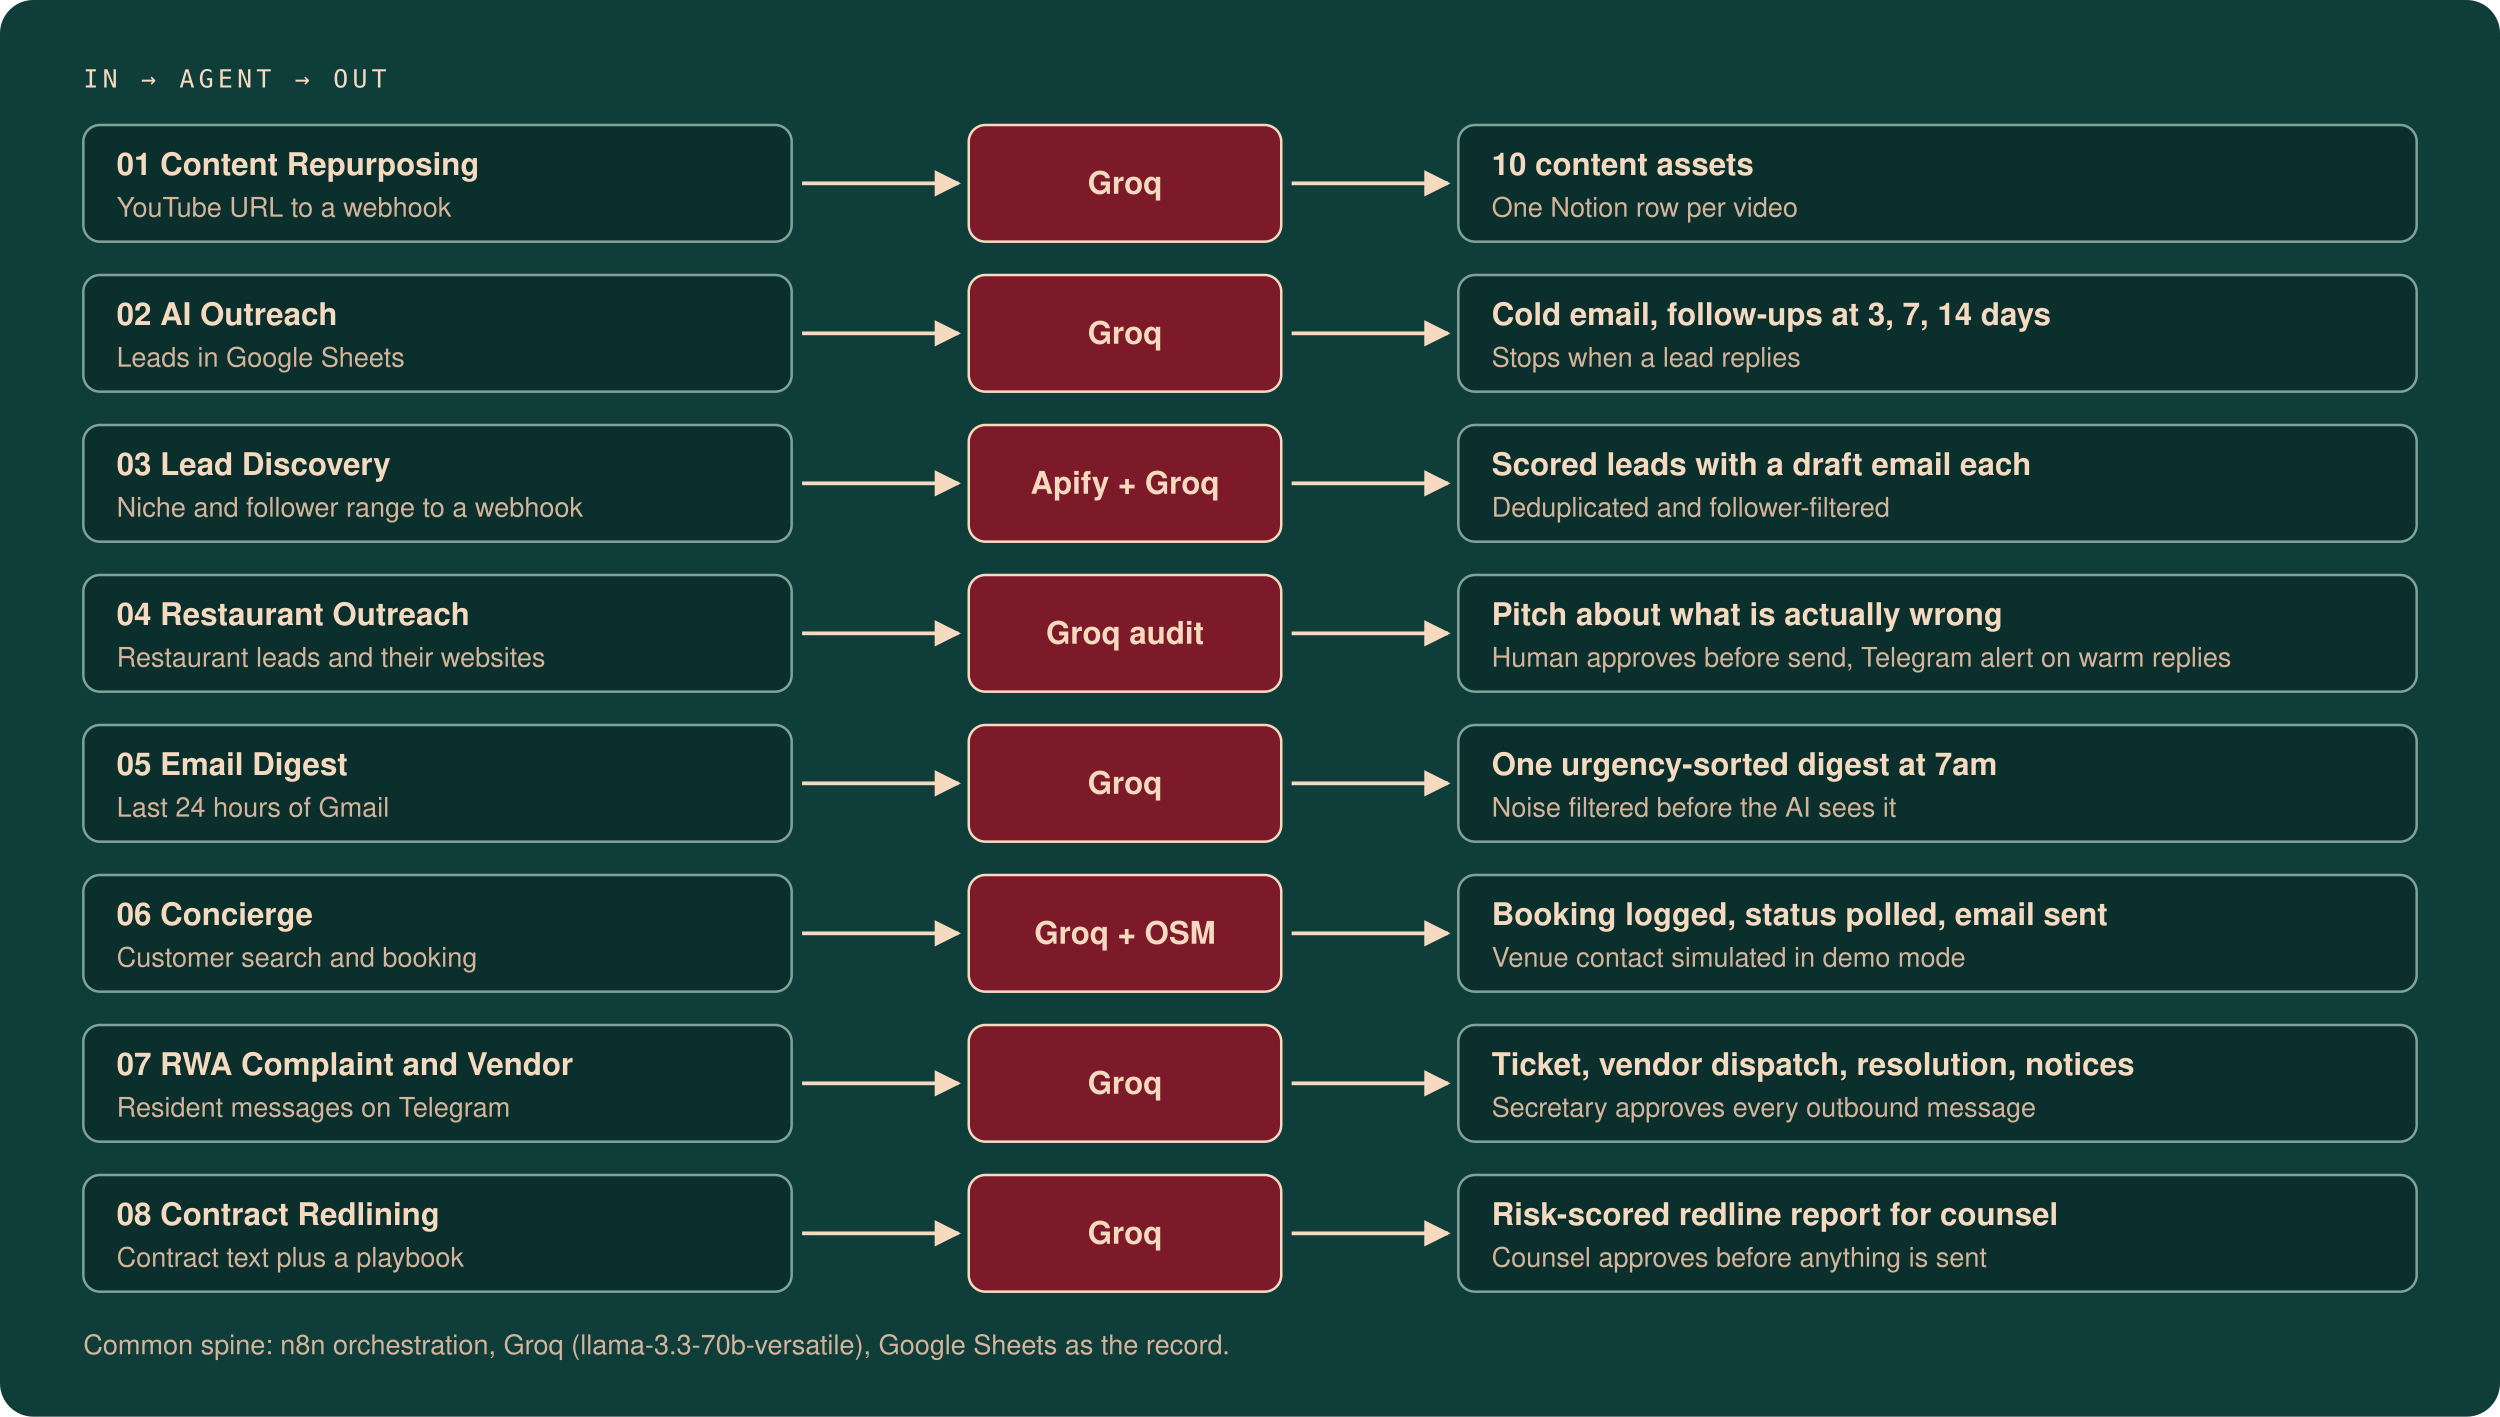
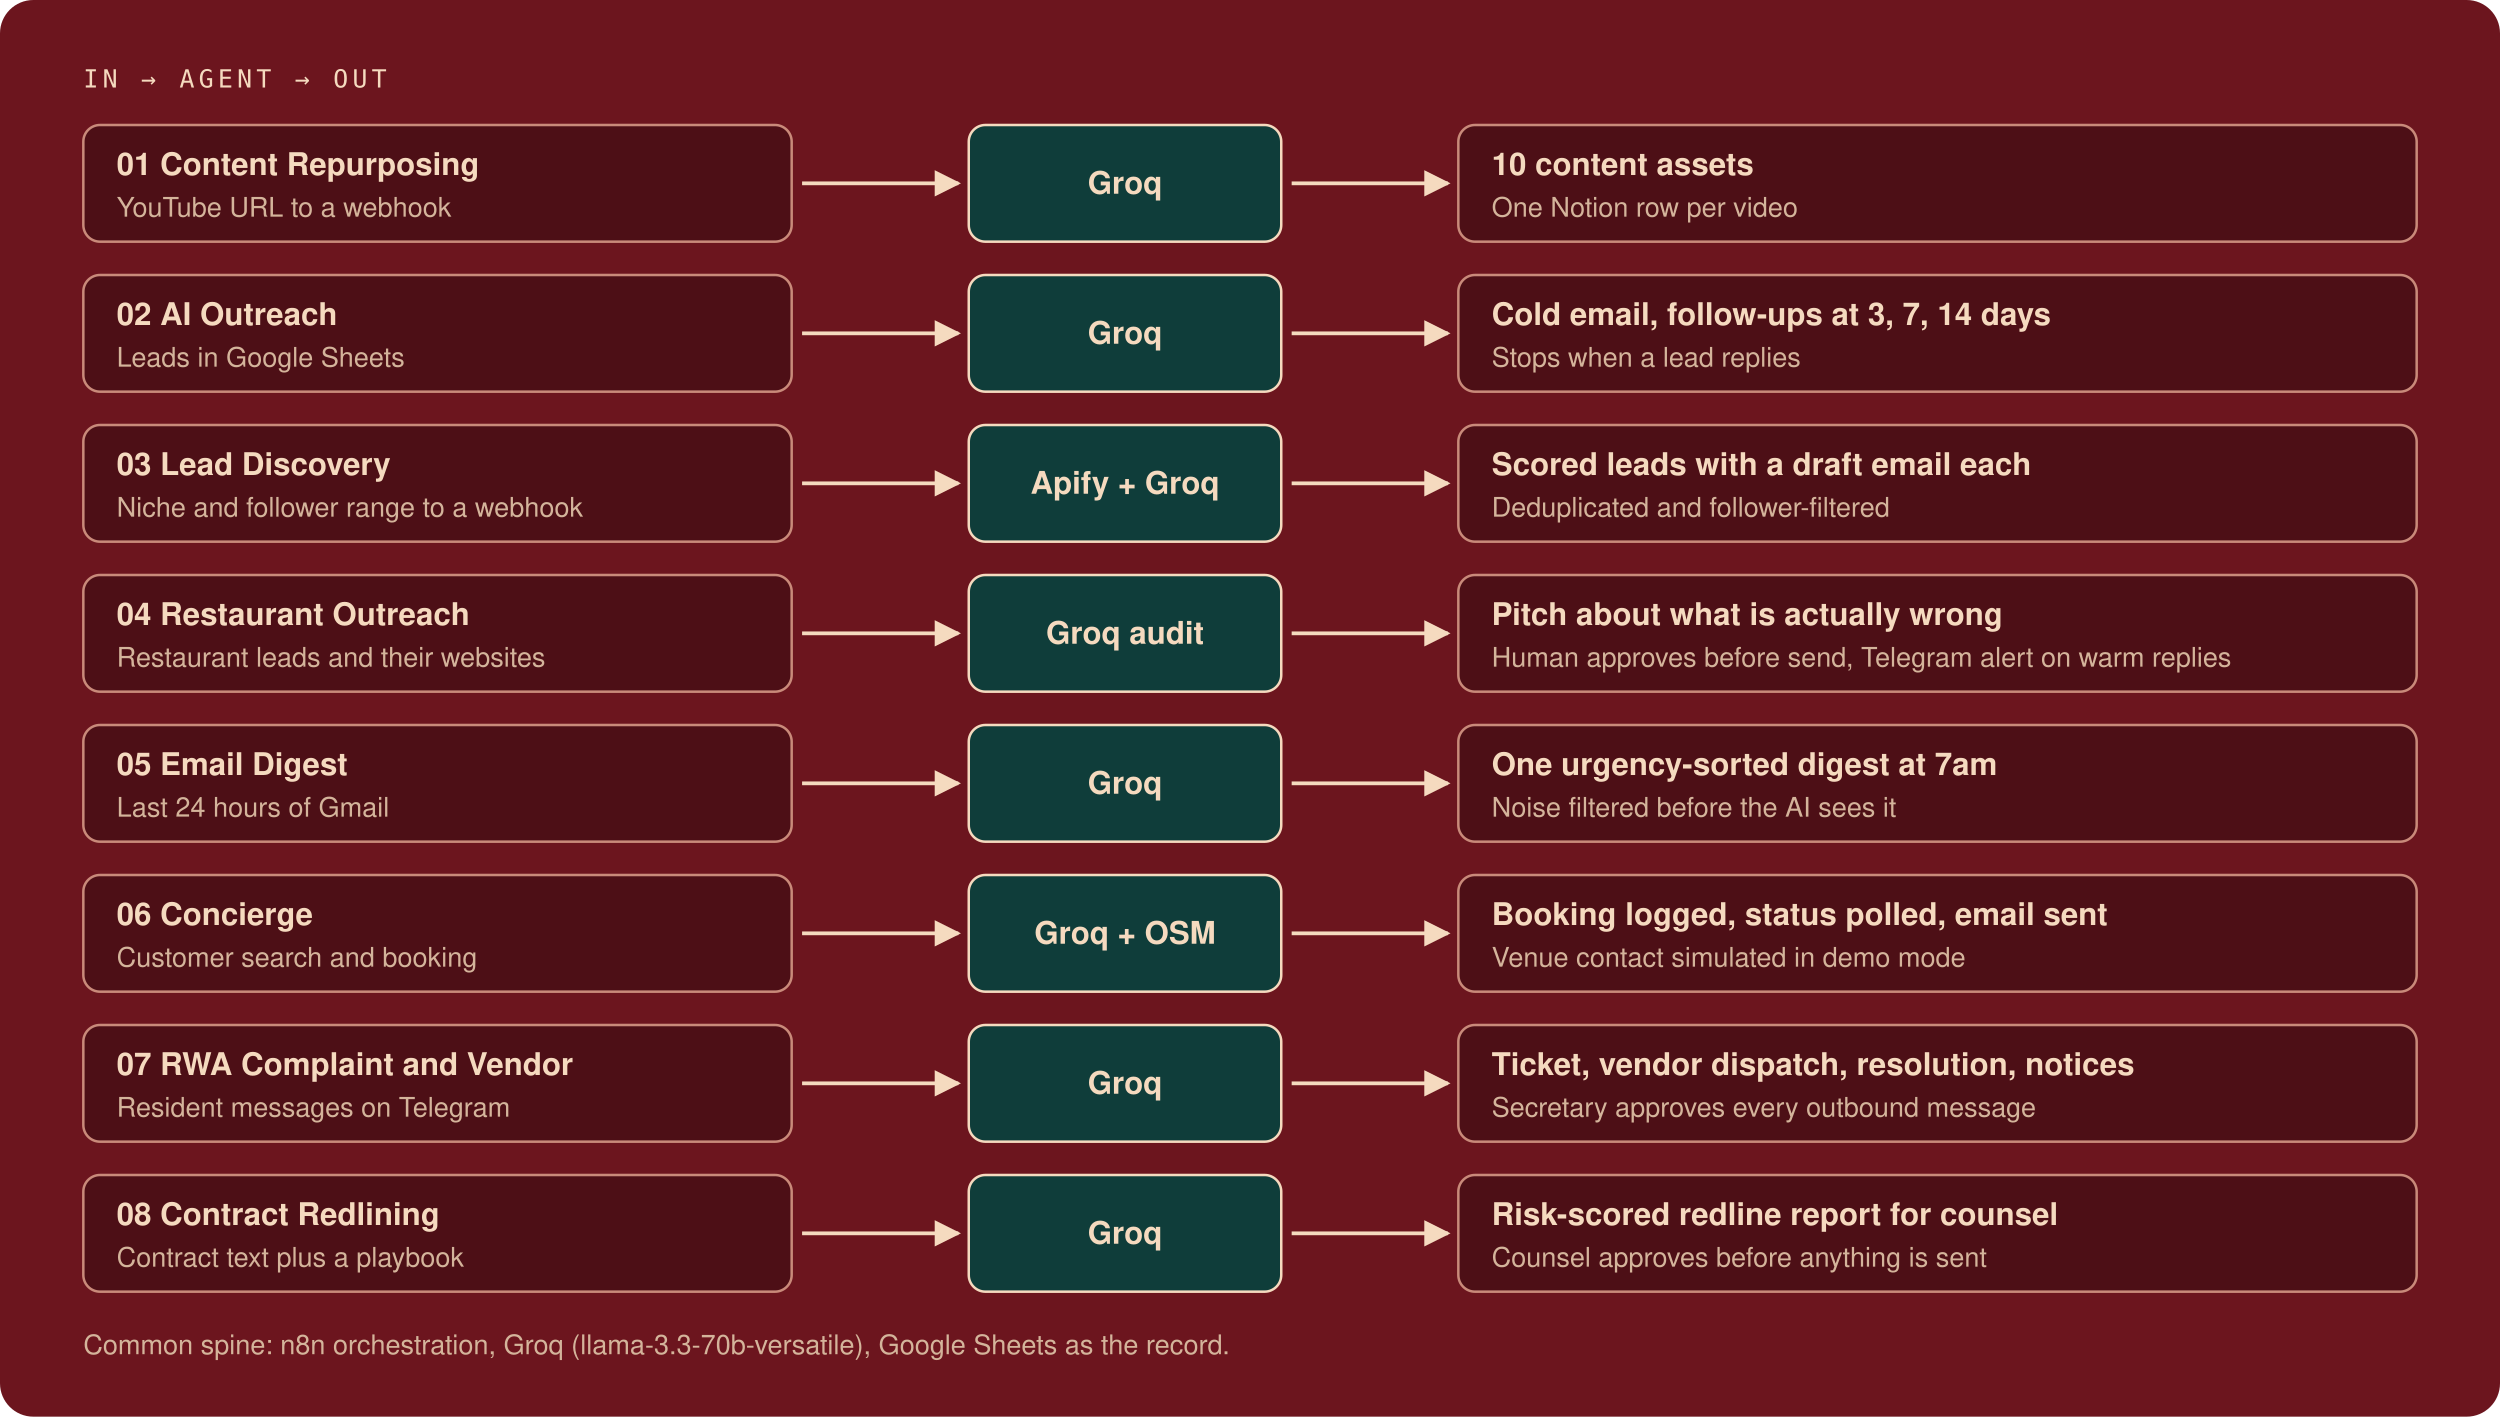
<svg xmlns="http://www.w3.org/2000/svg" viewBox="0 0 1200 680" width="1200" height="680" role="img" aria-label="What goes in and what comes out of each agent">
  <defs>
    <marker id="a" viewBox="0 0 10 10" refX="9" refY="5" markerWidth="7" markerHeight="7" orient="auto">
      <path d="M0 0L10 5L0 10z" fill="#F5DABF" />
    </marker>
    <style>
      .t{font-family:'Segoe UI',Helvetica,Arial,sans-serif;fill:#F5DABF;font-size:15px;font-weight:600}
      .s{font-family:'Segoe UI',Helvetica,Arial,sans-serif;fill:#d4b49b;font-size:13px}
      .n{font-family:'SF Mono',Menlo,Consolas,monospace;fill:#F5DABF;font-size:12px;letter-spacing:2px}
-       .b{fill:#0b2f2d;stroke:#7fa39a;stroke-width:1.2}
-       .h{fill:#7d1a29;stroke:#F5DABF;stroke-width:1.2}
+       .b{fill:#4d0f16;stroke:#c98a7a;stroke-width:1.2}
+       .h{fill:#0F3D3A;stroke:#F5DABF;stroke-width:1.2}
      .ar{stroke:#F5DABF;stroke-width:1.8;fill:none;marker-end:url(#a)}
    </style>
  </defs>
-   <rect width="1200" height="680" rx="16" fill="#0F3D3A" />
+   <rect width="1200" height="680" rx="16" fill="#6C151E" />
  <text x="40" y="42" class="n">IN  →  AGENT  →  OUT</text>
  <g transform="translate(40,60)">
    <rect x="0" y="0" width="340" height="56" rx="8" class="b" />
    <text x="16" y="24" class="t">01 Content Repurposing</text>
    <text x="16" y="44" class="s">YouTube URL to a webhook</text>
    <path d="M345 28H420" class="ar" />
    <rect x="425" y="0" width="150" height="56" rx="8" class="h" />
    <text x="500" y="33" text-anchor="middle" class="t">Groq</text>
    <path d="M580 28H655" class="ar" />
    <rect x="660" y="0" width="460" height="56" rx="8" class="b" />
    <text x="676" y="24" class="t">10 content assets</text>
    <text x="676" y="44" class="s">One Notion row per video</text>
    <rect x="0" y="72" width="340" height="56" rx="8" class="b" />
    <text x="16" y="96" class="t">02 AI Outreach</text>
    <text x="16" y="116" class="s">Leads in Google Sheets</text>
    <path d="M345 100H420" class="ar" />
    <rect x="425" y="72" width="150" height="56" rx="8" class="h" />
    <text x="500" y="105" text-anchor="middle" class="t">Groq</text>
    <path d="M580 100H655" class="ar" />
    <rect x="660" y="72" width="460" height="56" rx="8" class="b" />
    <text x="676" y="96" class="t">Cold email, follow-ups at 3, 7, 14 days</text>
    <text x="676" y="116" class="s">Stops when a lead replies</text>
    <rect x="0" y="144" width="340" height="56" rx="8" class="b" />
    <text x="16" y="168" class="t">03 Lead Discovery</text>
    <text x="16" y="188" class="s">Niche and follower range to a webhook</text>
    <path d="M345 172H420" class="ar" />
    <rect x="425" y="144" width="150" height="56" rx="8" class="h" />
    <text x="500" y="177" text-anchor="middle" class="t">Apify + Groq</text>
    <path d="M580 172H655" class="ar" />
    <rect x="660" y="144" width="460" height="56" rx="8" class="b" />
    <text x="676" y="168" class="t">Scored leads with a draft email each</text>
    <text x="676" y="188" class="s">Deduplicated and follower-filtered</text>
    <rect x="0" y="216" width="340" height="56" rx="8" class="b" />
    <text x="16" y="240" class="t">04 Restaurant Outreach</text>
    <text x="16" y="260" class="s">Restaurant leads and their websites</text>
    <path d="M345 244H420" class="ar" />
    <rect x="425" y="216" width="150" height="56" rx="8" class="h" />
    <text x="500" y="249" text-anchor="middle" class="t">Groq audit</text>
    <path d="M580 244H655" class="ar" />
    <rect x="660" y="216" width="460" height="56" rx="8" class="b" />
    <text x="676" y="240" class="t">Pitch about what is actually wrong</text>
    <text x="676" y="260" class="s">Human approves before send, Telegram alert on warm replies</text>
    <rect x="0" y="288" width="340" height="56" rx="8" class="b" />
    <text x="16" y="312" class="t">05 Email Digest</text>
    <text x="16" y="332" class="s">Last 24 hours of Gmail</text>
    <path d="M345 316H420" class="ar" />
    <rect x="425" y="288" width="150" height="56" rx="8" class="h" />
    <text x="500" y="321" text-anchor="middle" class="t">Groq</text>
    <path d="M580 316H655" class="ar" />
    <rect x="660" y="288" width="460" height="56" rx="8" class="b" />
    <text x="676" y="312" class="t">One urgency-sorted digest at 7am</text>
    <text x="676" y="332" class="s">Noise filtered before the AI sees it</text>
    <rect x="0" y="360" width="340" height="56" rx="8" class="b" />
    <text x="16" y="384" class="t">06 Concierge</text>
    <text x="16" y="404" class="s">Customer search and booking</text>
    <path d="M345 388H420" class="ar" />
    <rect x="425" y="360" width="150" height="56" rx="8" class="h" />
    <text x="500" y="393" text-anchor="middle" class="t">Groq + OSM</text>
    <path d="M580 388H655" class="ar" />
    <rect x="660" y="360" width="460" height="56" rx="8" class="b" />
    <text x="676" y="384" class="t">Booking logged, status polled, email sent</text>
    <text x="676" y="404" class="s">Venue contact simulated in demo mode</text>
    <rect x="0" y="432" width="340" height="56" rx="8" class="b" />
    <text x="16" y="456" class="t">07 RWA Complaint and Vendor</text>
    <text x="16" y="476" class="s">Resident messages on Telegram</text>
    <path d="M345 460H420" class="ar" />
    <rect x="425" y="432" width="150" height="56" rx="8" class="h" />
    <text x="500" y="465" text-anchor="middle" class="t">Groq</text>
    <path d="M580 460H655" class="ar" />
    <rect x="660" y="432" width="460" height="56" rx="8" class="b" />
    <text x="676" y="456" class="t">Ticket, vendor dispatch, resolution, notices</text>
    <text x="676" y="476" class="s">Secretary approves every outbound message</text>
    <rect x="0" y="504" width="340" height="56" rx="8" class="b" />
    <text x="16" y="528" class="t">08 Contract Redlining</text>
    <text x="16" y="548" class="s">Contract text plus a playbook</text>
    <path d="M345 532H420" class="ar" />
    <rect x="425" y="504" width="150" height="56" rx="8" class="h" />
    <text x="500" y="537" text-anchor="middle" class="t">Groq</text>
    <path d="M580 532H655" class="ar" />
    <rect x="660" y="504" width="460" height="56" rx="8" class="b" />
    <text x="676" y="528" class="t">Risk-scored redline report for counsel</text>
    <text x="676" y="548" class="s">Counsel approves before anything is sent</text>
  </g>
  <text x="40" y="650" class="s">Common spine: n8n orchestration, Groq (llama-3.3-70b-versatile), Google Sheets as the record.</text>
</svg>
